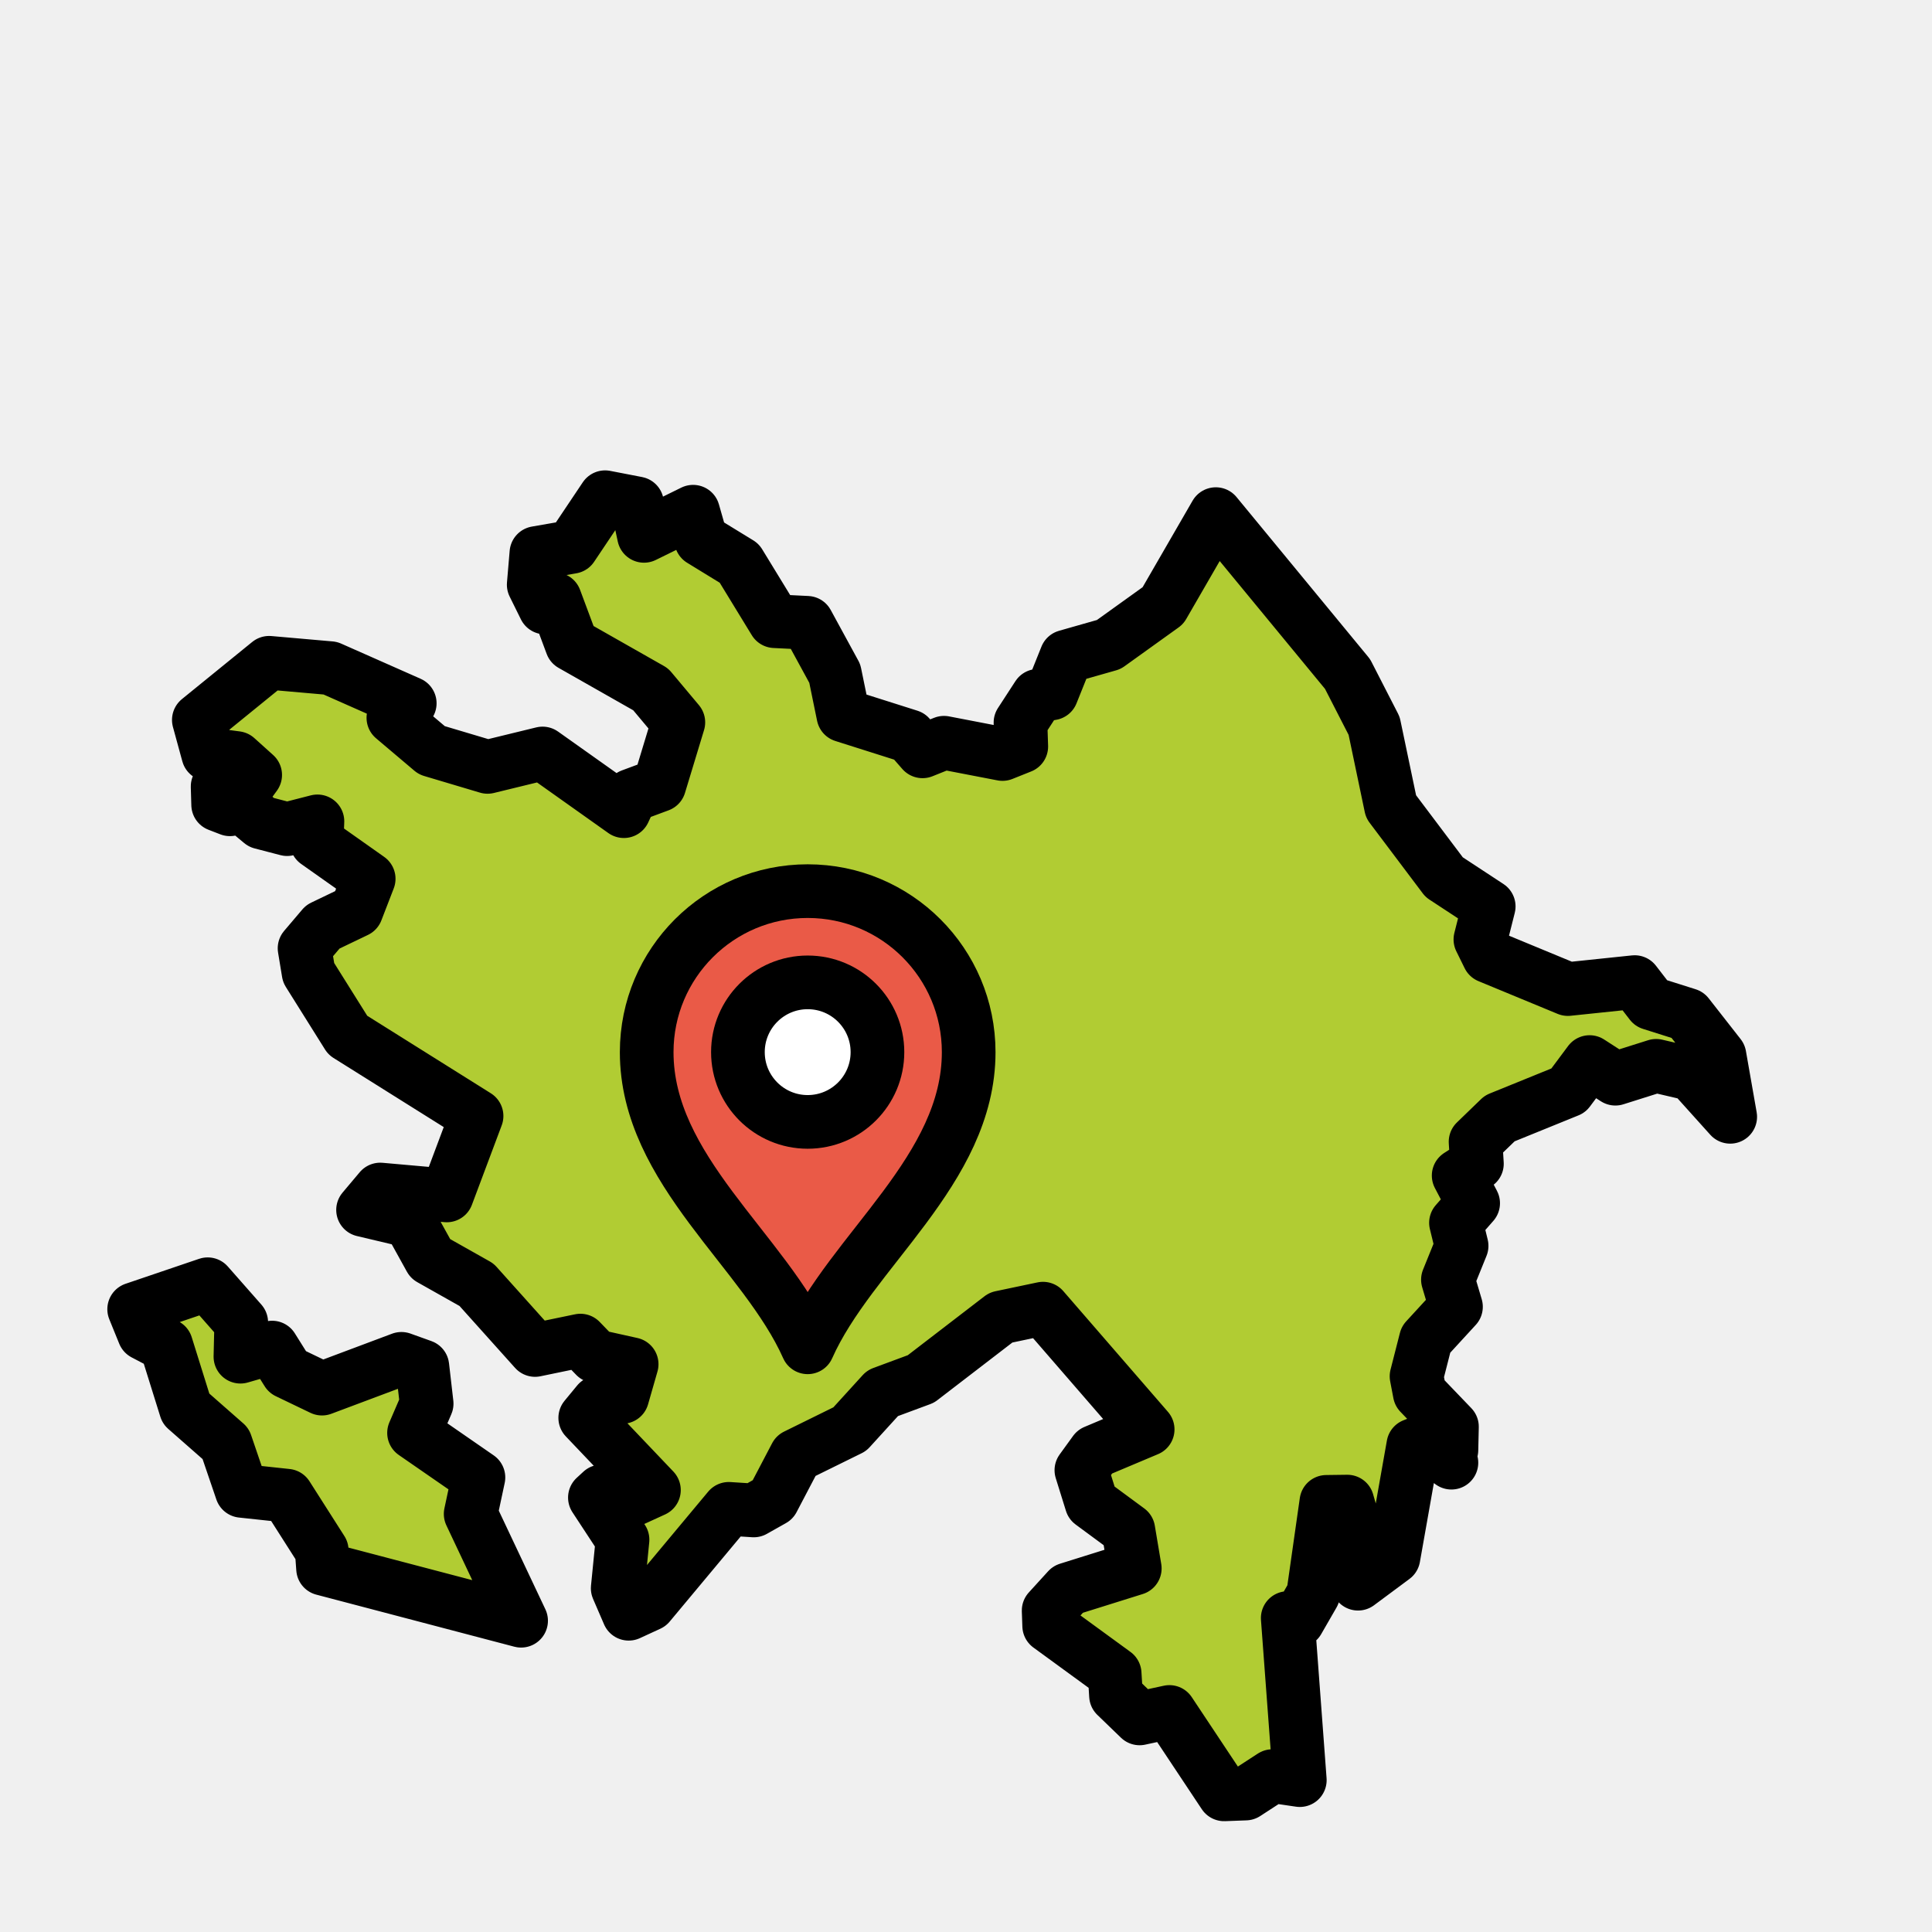
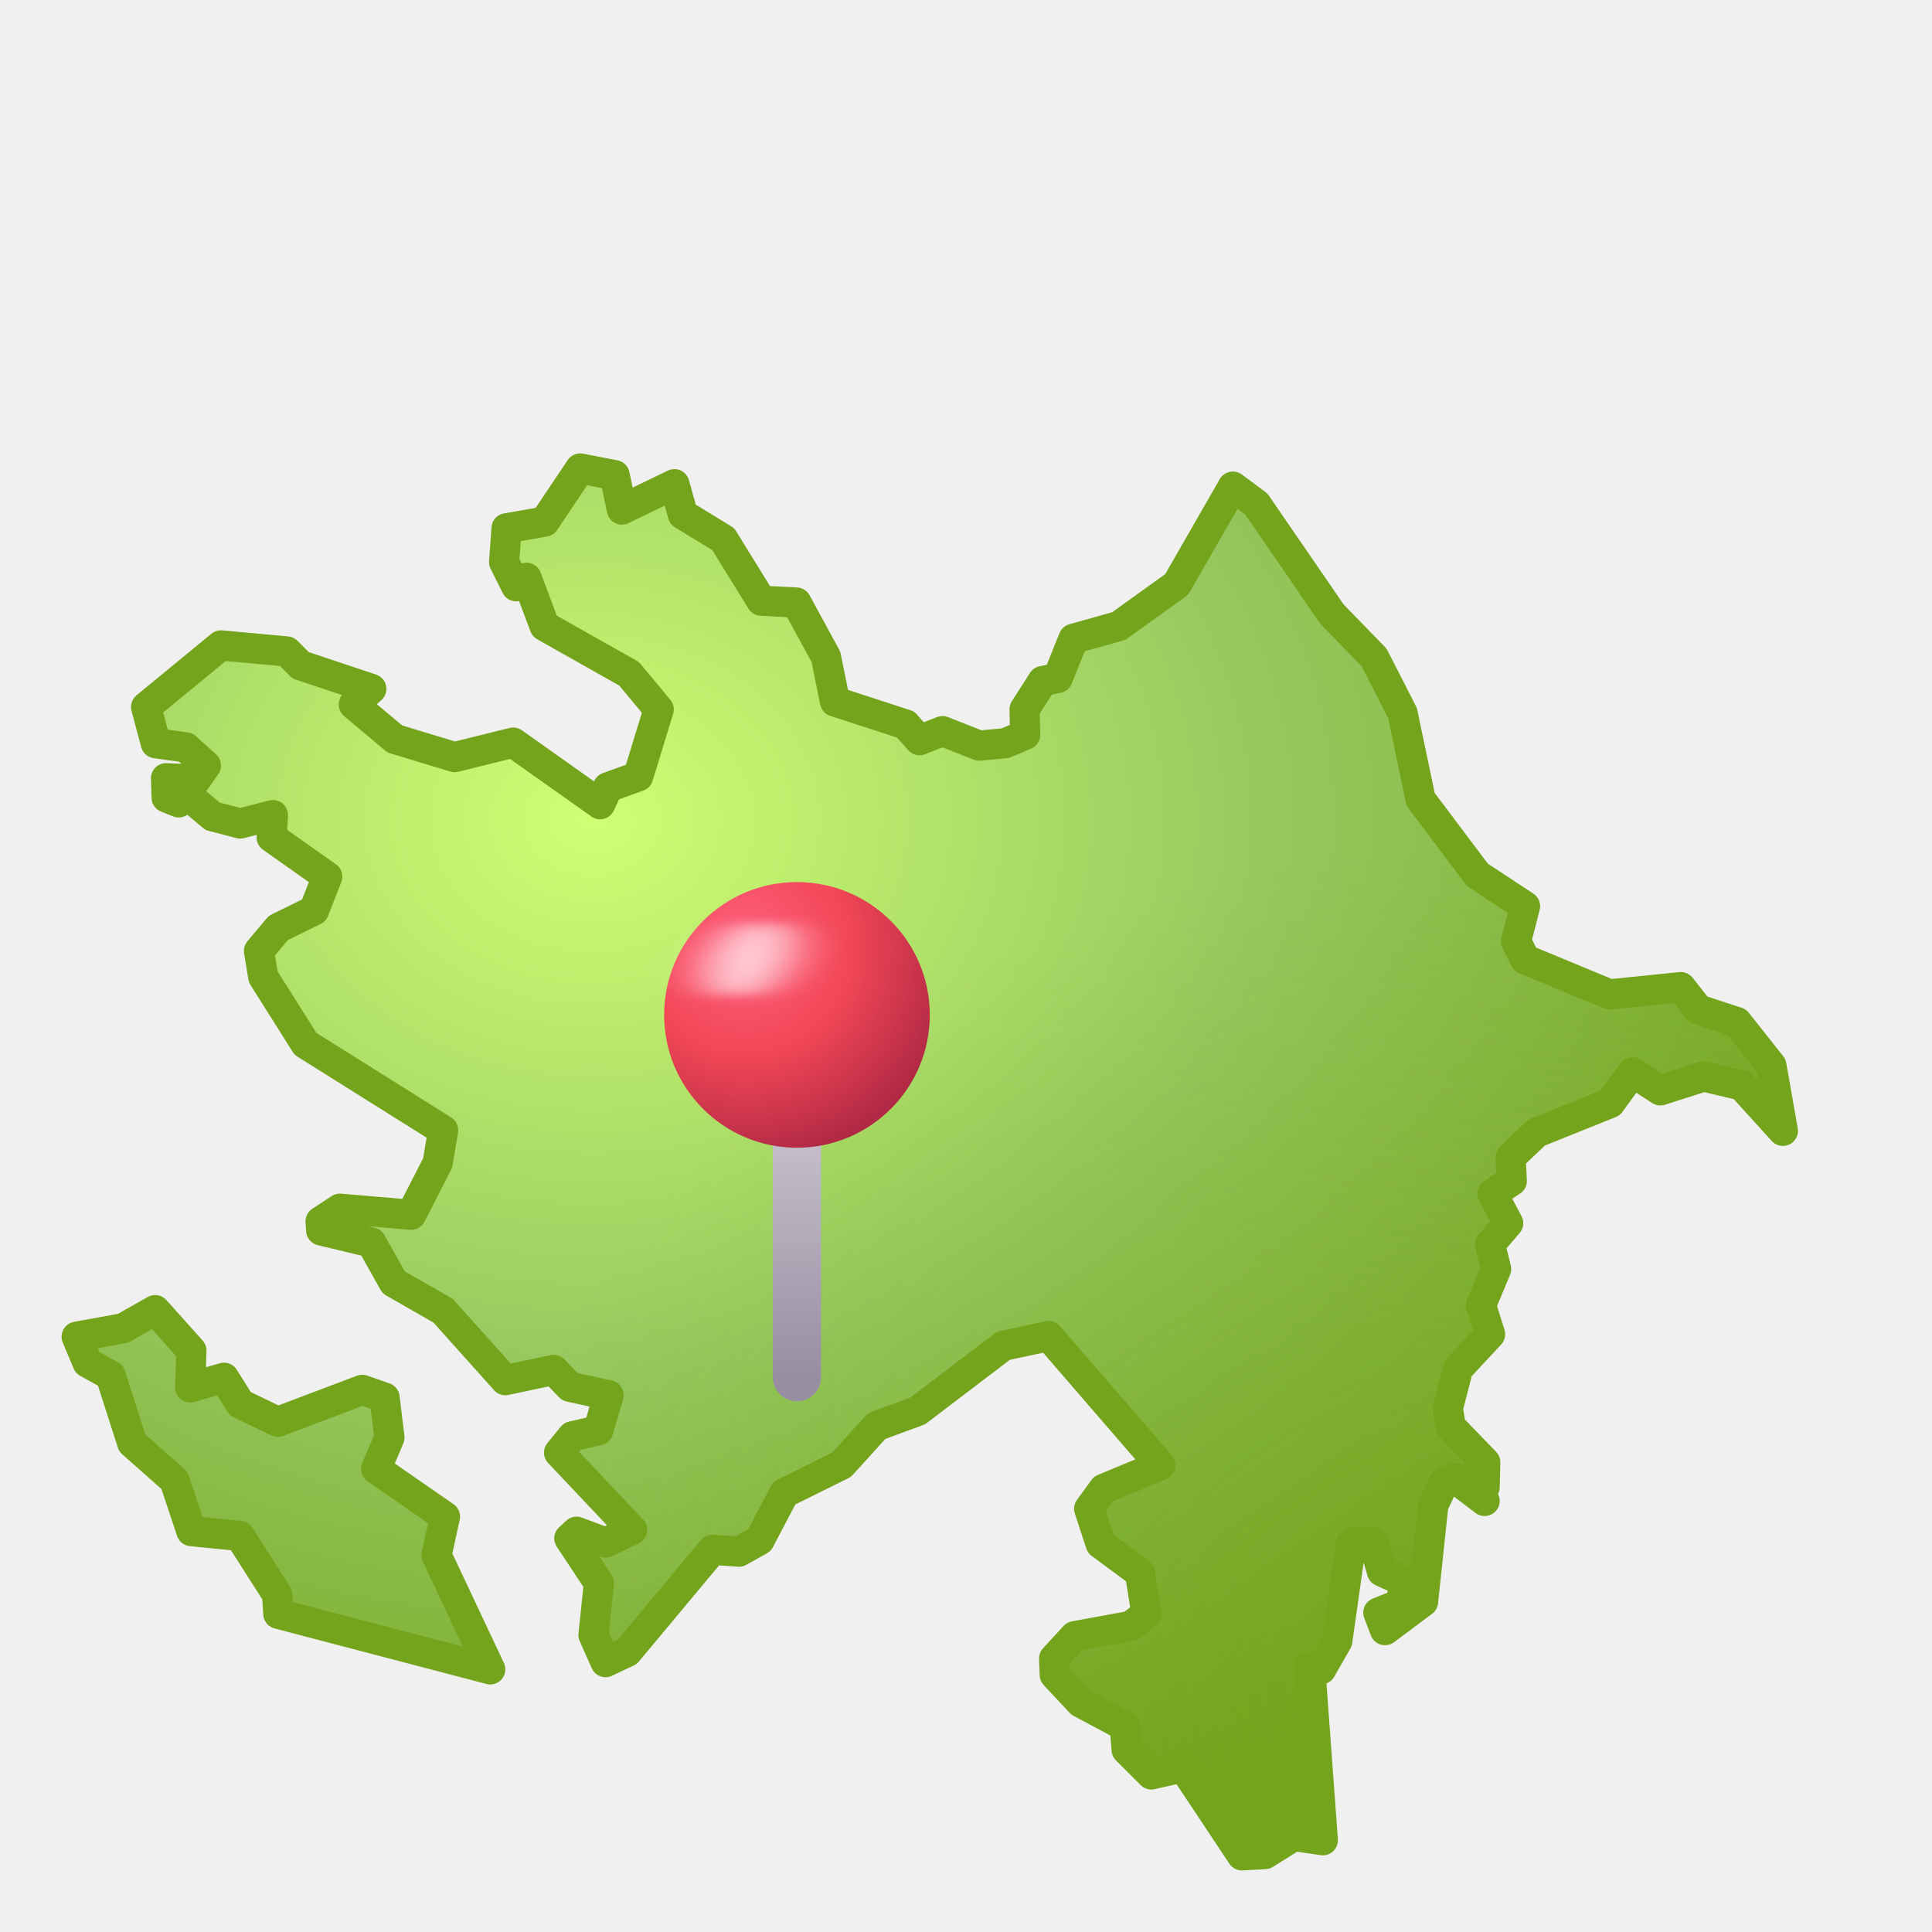
- <svg xmlns="http://www.w3.org/2000/svg" viewBox="0 0 72 72">
-   <path d="M7.41,26.83 L10.03,24.7 L12.31,24.9 L15.27,26.21 L14.66,26.75 L16.09,27.96 L18.17,28.58 L20.22,28.08 L23.25,30.23 L23.52,29.65 L24.57,29.26 L25.28,26.92 L24.25,25.69 L21.31,24.02 L20.68,22.33 L20.31,22.64 L19.89,21.79 L19.99,20.61 L21.31,20.38 L22.55,18.53 L23.74,18.76 L24,19.97 L25.83,19.07 L26.13,20.12 L27.55,20.99 L28.87,23.15 L30.08,23.21 L31.11,25.1 L31.43,26.66 L33.89,27.44 L34.38,28 L35.18,27.68 L37.36,28.1 L38.06,27.82 L38.03,26.93 L38.68,25.93 L39.19,25.84 L39.74,24.47 L41.32,24.02 L43.34,22.57 L45.31,19.16 L50.22,25.12 L51.21,27.05 L51.84,30.06 L53.82,32.69 L55.48,33.78 L55.17,35.01 L55.48,35.64 L58.43,36.86 L60.92,36.6 L61.53,37.39 L62.89,37.82 L64.08,39.34 L64.48,41.62 L63.05,40.03 L61.72,39.72 L60.2,40.2 L59.24,39.58 L58.45,40.64 L55.89,41.68 L54.99,42.55 L55.04,43.37 L54.36,43.81 L54.9,44.84 L54.26,45.57 L54.47,46.43 L53.96,47.69 L54.26,48.7 L53.14,49.92 L52.79,51.29 L52.91,51.92 L54.11,53.17 L54.09,54.04 L53.66,53.66 L54.09,54.51 L53.02,53.72 L52.67,53.86 L51.93,58.04 L50.61,59.02 L50.37,58.41 L51.1,58.12 L51.34,57.36 L50.5,56.97 L50.21,55.96 L49.43,55.97 L48.94,59.41 L48.37,60.4 L47.99,60.3 L48.44,66.34 L47.42,66.19 L46.42,66.84 L45.62,66.87 L43.58,63.8 L42.47,64.04 L41.59,63.19 L41.54,62.37 L39.1,60.59 L39.08,60.02 L39.8,59.23 L42.29,58.45 L42.05,57.02 L40.68,56.01 L40.3,54.79 L40.8,54.1 L42.77,53.27 L38.87,48.77 L37.3,49.1 L34.32,51.39 L32.89,51.92 L31.67,53.26 L29.66,54.25 L28.8,55.89 L28.09,56.29 L27.16,56.23 L24.19,59.79 L23.43,60.14 L23.02,59.19 L23.2,57.38 L22.17,55.81 L22.42,55.58 L23.43,55.96 L24.37,55.53 L21.81,52.84 L22.28,52.27 L23.19,52.06 L23.54,50.84 L22.19,50.54 L21.63,49.96 L19.94,50.31 L17.76,47.88 L16.04,46.91 L15.26,45.5 L13.53,45.09 L14.17,44.33 L16.65,44.55 L17.76,41.59 L12.96,38.58 L11.5,36.25 L11.35,35.34 L12.03,34.54 L13.28,33.94 L13.74,32.75 L11.8,31.38 L11.83,30.61 L10.7,30.9 L9.74,30.65 L8.66,29.75 L8.57,30.16 L8.13,29.99 L8.11,29.31 L9.16,29.36 L9.51,28.88 L8.81,28.25 L7.76,28.11 Z M19.42,60.4 L12.04,58.46 L11.99,57.78 L10.69,55.74 L9.01,55.56 L8.41,53.8 L6.93,52.5 L6.19,50.13 L5.37,49.7 L5,48.79 L7.74,47.86 L8.99,49.28 L8.96,50.56 L10.14,50.22 L10.71,51.13 L12,51.75 L14.96,50.64 L15.74,50.92 L15.9,52.31 L15.43,53.4 L17.83,55.06 L17.54,56.42 Z" fill="#B1CC33" fill-rule="evenodd" stroke="#000" stroke-width="2" stroke-linejoin="round" stroke-linecap="round" />
-   <g transform="translate(30.1 50.21)">
-     <path d="M0,0 C-1.6,-3.6 -6,-6.6 -6,-11 A6,6 0 1 1 6,-11 C6,-6.6 1.6,-3.6 0,0 Z" fill="#EA5A47" stroke="#000" stroke-width="2" stroke-linejoin="round" stroke-linecap="round" />
-     <circle cx="0" cy="-11" r="2.6" fill="#FFF" stroke="#000" stroke-width="2" />
+ <svg xmlns="http://www.w3.org/2000/svg" width="32" height="32" viewBox="0 0 32 32" fill="none">
+   <defs>
+     <radialGradient id="fuzuli_land" cx="0.3" cy="0.25" r="0.8">
+       <stop offset="0" stop-color="#CFFF73" />
+       <stop offset="0.5" stop-color="#96C860" />
+       <stop offset="1" stop-color="#74A41C" />
+     </radialGradient>
+     <radialGradient id="fuzuli_shade" cx="0.85" cy="0.9" r="0.7">
+       <stop offset="0" stop-color="#74A41C" stop-opacity="0.6" />
+       <stop offset="0.9" stop-color="#74A41C" stop-opacity="0" />
+     </radialGradient>
+     <linearGradient id="fuzuli_needle" x1="0" y1="0" x2="0" y2="-3.8" gradientUnits="userSpaceOnUse">
+       <stop offset="0" stop-color="#988EA1" />
+       <stop offset="1" stop-color="#C2BDC9" />
+     </linearGradient>
+     <radialGradient id="fuzuli_head" cx="0.3" cy="0.25" r="0.8">
+       <stop offset="0" stop-color="#FF6180" />
+       <stop offset="0.5" stop-color="#F24756" />
+       <stop offset="1" stop-color="#B22945" />
+     </radialGradient>
+     <filter id="fuzuli_blur" x="-1" y="-1" width="3" height="3">
+       <feGaussianBlur stdDeviation="0.3" />
+     </filter>
+   </defs>
+   <path d="M2.42,11.71 L3.66,10.69 L4.75,10.79 L4.98,11.02 L6.15,11.41 L5.86,11.67 L6.54,12.24 L7.53,12.54 L8.5,12.3 L9.94,13.32 L10.07,13.04 L10.57,12.86 L10.91,11.75 L10.42,11.16 L9.02,10.37 L8.72,9.57 L8.55,9.71 L8.35,9.31 L8.39,8.75 L9.02,8.64 L9.61,7.76 L10.18,7.87 L10.3,8.44 L11.17,8.02 L11.31,8.52 L11.98,8.93 L12.61,9.95 L13.19,9.98 L13.68,10.88 L13.83,11.62 L15,12 L15.23,12.26 L15.61,12.11 L16.22,12.35 L16.65,12.31 L16.98,12.17 L16.97,11.75 L17.27,11.28 L17.52,11.23 L17.78,10.58 L18.53,10.37 L19.49,9.68 L20.42,8.06 L20.81,8.35 L22.06,10.17 L22.76,10.89 L23.23,11.81 L23.53,13.24 L24.47,14.49 L25.26,15.01 L25.11,15.59 L25.26,15.89 L26.66,16.47 L27.84,16.35 L28.13,16.72 L28.77,16.93 L29.34,17.65 L29.53,18.73 L28.85,17.98 L28.22,17.83 L27.5,18.06 L27.04,17.76 L26.67,18.27 L25.45,18.76 L25.02,19.17 L25.04,19.56 L24.72,19.77 L24.98,20.26 L24.68,20.61 L24.78,21.02 L24.53,21.62 L24.68,22.1 L24.15,22.67 L23.98,23.33 L24.03,23.63 L24.6,24.22 L24.59,24.63 L24.39,24.45 L24.59,24.86 L24.09,24.48 L23.92,24.55 L23.74,24.93 L23.57,26.53 L22.94,27 L22.83,26.71 L23.18,26.57 L23.29,26.21 L22.89,26.03 L22.75,25.55 L22.38,25.55 L22.15,27.18 L21.88,27.65 L21.7,27.61 L21.91,30.48 L21.43,30.41 L20.95,30.71 L20.57,30.73 L19.6,29.27 L19.07,29.39 L18.66,28.98 L18.63,28.59 L17.9,28.2 L17.47,27.74 L17.46,27.47 L17.8,27.1 L18.73,26.93 L18.99,26.73 L18.88,26.05 L18.23,25.57 L18.04,24.99 L18.28,24.66 L19.22,24.27 L17.37,22.13 L16.62,22.29 L15.2,23.37 L14.52,23.62 L13.94,24.26 L12.99,24.73 L12.58,25.51 L12.24,25.7 L11.8,25.67 L10.39,27.36 L10.03,27.53 L9.83,27.08 L9.92,26.22 L9.43,25.48 L9.55,25.37 L10.03,25.55 L10.47,25.34 L9.26,24.06 L9.48,23.79 L9.91,23.69 L10.08,23.11 L9.44,22.97 L9.17,22.69 L8.37,22.86 L7.34,21.71 L6.52,21.24 L6.15,20.58 L5.32,20.38 L5.31,20.23 L5.63,20.02 L6.81,20.12 L7.25,19.26 L7.34,18.72 L5.06,17.29 L4.36,16.18 L4.29,15.75 L4.61,15.37 L5.2,15.08 L5.42,14.52 L4.5,13.87 L4.52,13.5 L3.98,13.64 L3.52,13.52 L3.01,13.09 L2.96,13.29 L2.76,13.21 L2.75,12.89 L3.25,12.91 L3.41,12.68 L3.08,12.38 L2.58,12.31 Z M8.12,27.65 L4.61,26.73 L4.59,26.41 L3.97,25.44 L3.17,25.36 L2.89,24.52 L2.19,23.9 L1.83,22.78 L1.45,22.57 L1.27,22.14 L2.04,22 L2.57,21.7 L3.17,22.37 L3.15,22.98 L3.71,22.82 L3.98,23.25 L4.6,23.55 L6,23.02 L6.37,23.15 L6.45,23.81 L6.23,24.33 L7.37,25.12 L7.23,25.76 Z" fill="url(#fuzuli_land)" fill-rule="evenodd" />
+   <path d="M2.42,11.71 L3.66,10.69 L4.75,10.79 L4.98,11.02 L6.15,11.41 L5.86,11.67 L6.54,12.24 L7.53,12.54 L8.5,12.3 L9.94,13.32 L10.07,13.04 L10.57,12.86 L10.91,11.75 L10.42,11.16 L9.02,10.37 L8.72,9.57 L8.55,9.71 L8.35,9.31 L8.39,8.75 L9.02,8.64 L9.61,7.76 L10.18,7.87 L10.3,8.44 L11.17,8.02 L11.31,8.52 L11.98,8.93 L12.61,9.95 L13.19,9.98 L13.68,10.88 L13.83,11.62 L15,12 L15.23,12.26 L15.61,12.11 L16.22,12.35 L16.65,12.31 L16.98,12.17 L16.97,11.75 L17.27,11.28 L17.52,11.23 L17.78,10.58 L18.53,10.37 L19.49,9.68 L20.42,8.06 L20.81,8.35 L22.06,10.17 L22.76,10.89 L23.23,11.81 L23.53,13.24 L24.47,14.49 L25.26,15.01 L25.11,15.59 L25.26,15.89 L26.66,16.47 L27.84,16.35 L28.13,16.72 L28.77,16.93 L29.34,17.65 L29.53,18.73 L28.85,17.98 L28.22,17.83 L27.5,18.06 L27.04,17.76 L26.67,18.27 L25.45,18.76 L25.02,19.17 L25.04,19.56 L24.72,19.77 L24.98,20.26 L24.68,20.61 L24.78,21.02 L24.53,21.62 L24.68,22.1 L24.15,22.67 L23.98,23.33 L24.03,23.63 L24.6,24.22 L24.59,24.63 L24.39,24.45 L24.59,24.86 L24.09,24.48 L23.92,24.55 L23.74,24.93 L23.57,26.53 L22.94,27 L22.83,26.71 L23.18,26.57 L23.29,26.21 L22.89,26.03 L22.75,25.55 L22.38,25.55 L22.15,27.18 L21.88,27.65 L21.7,27.61 L21.91,30.48 L21.43,30.41 L20.95,30.71 L20.57,30.73 L19.6,29.27 L19.07,29.39 L18.66,28.98 L18.63,28.59 L17.9,28.2 L17.47,27.74 L17.46,27.47 L17.8,27.1 L18.73,26.93 L18.99,26.73 L18.88,26.05 L18.23,25.57 L18.04,24.99 L18.28,24.66 L19.22,24.27 L17.37,22.13 L16.62,22.29 L15.2,23.37 L14.52,23.62 L13.94,24.26 L12.99,24.73 L12.58,25.51 L12.24,25.7 L11.8,25.67 L10.39,27.36 L10.03,27.53 L9.83,27.08 L9.92,26.22 L9.43,25.48 L9.55,25.37 L10.03,25.55 L10.47,25.34 L9.26,24.06 L9.48,23.79 L9.91,23.69 L10.08,23.11 L9.44,22.97 L9.17,22.69 L8.37,22.86 L7.34,21.71 L6.52,21.24 L6.15,20.58 L5.32,20.38 L5.31,20.23 L5.63,20.02 L6.81,20.12 L7.25,19.26 L7.34,18.72 L5.06,17.29 L4.36,16.18 L4.29,15.75 L4.61,15.37 L5.2,15.08 L5.42,14.52 L4.5,13.87 L4.52,13.5 L3.98,13.64 L3.52,13.52 L3.01,13.09 L2.96,13.29 L2.76,13.21 L2.75,12.89 L3.25,12.91 L3.41,12.68 L3.08,12.38 L2.58,12.31 Z M8.12,27.65 L4.61,26.73 L4.59,26.41 L3.97,25.44 L3.17,25.36 L2.89,24.52 L2.19,23.9 L1.83,22.78 L1.45,22.57 L1.27,22.14 L2.04,22 L2.57,21.7 L3.17,22.37 L3.15,22.98 L3.71,22.82 L3.98,23.25 L4.6,23.55 L6,23.02 L6.37,23.15 L6.45,23.81 L6.23,24.33 L7.37,25.12 L7.23,25.76 Z" fill="url(#fuzuli_shade)" fill-rule="evenodd" stroke="#74A41C" stroke-width="0.5" stroke-linejoin="round" />
+   <g transform="translate(13.2 22.81)">
+     <path d="M0,0 L0,-3.8" stroke="url(#fuzuli_needle)" stroke-width="0.8" stroke-linecap="round" />
+     <circle cx="0" cy="-6" r="2.2" fill="url(#fuzuli_head)" />
+     <ellipse cx="-0.79" cy="-6.92" rx="0.79" ry="0.53" transform="rotate(-35 -0.79 -6.92)" fill="#FFE3E8" fill-opacity="0.85" filter="url(#fuzuli_blur)" />
  </g>
</svg>
